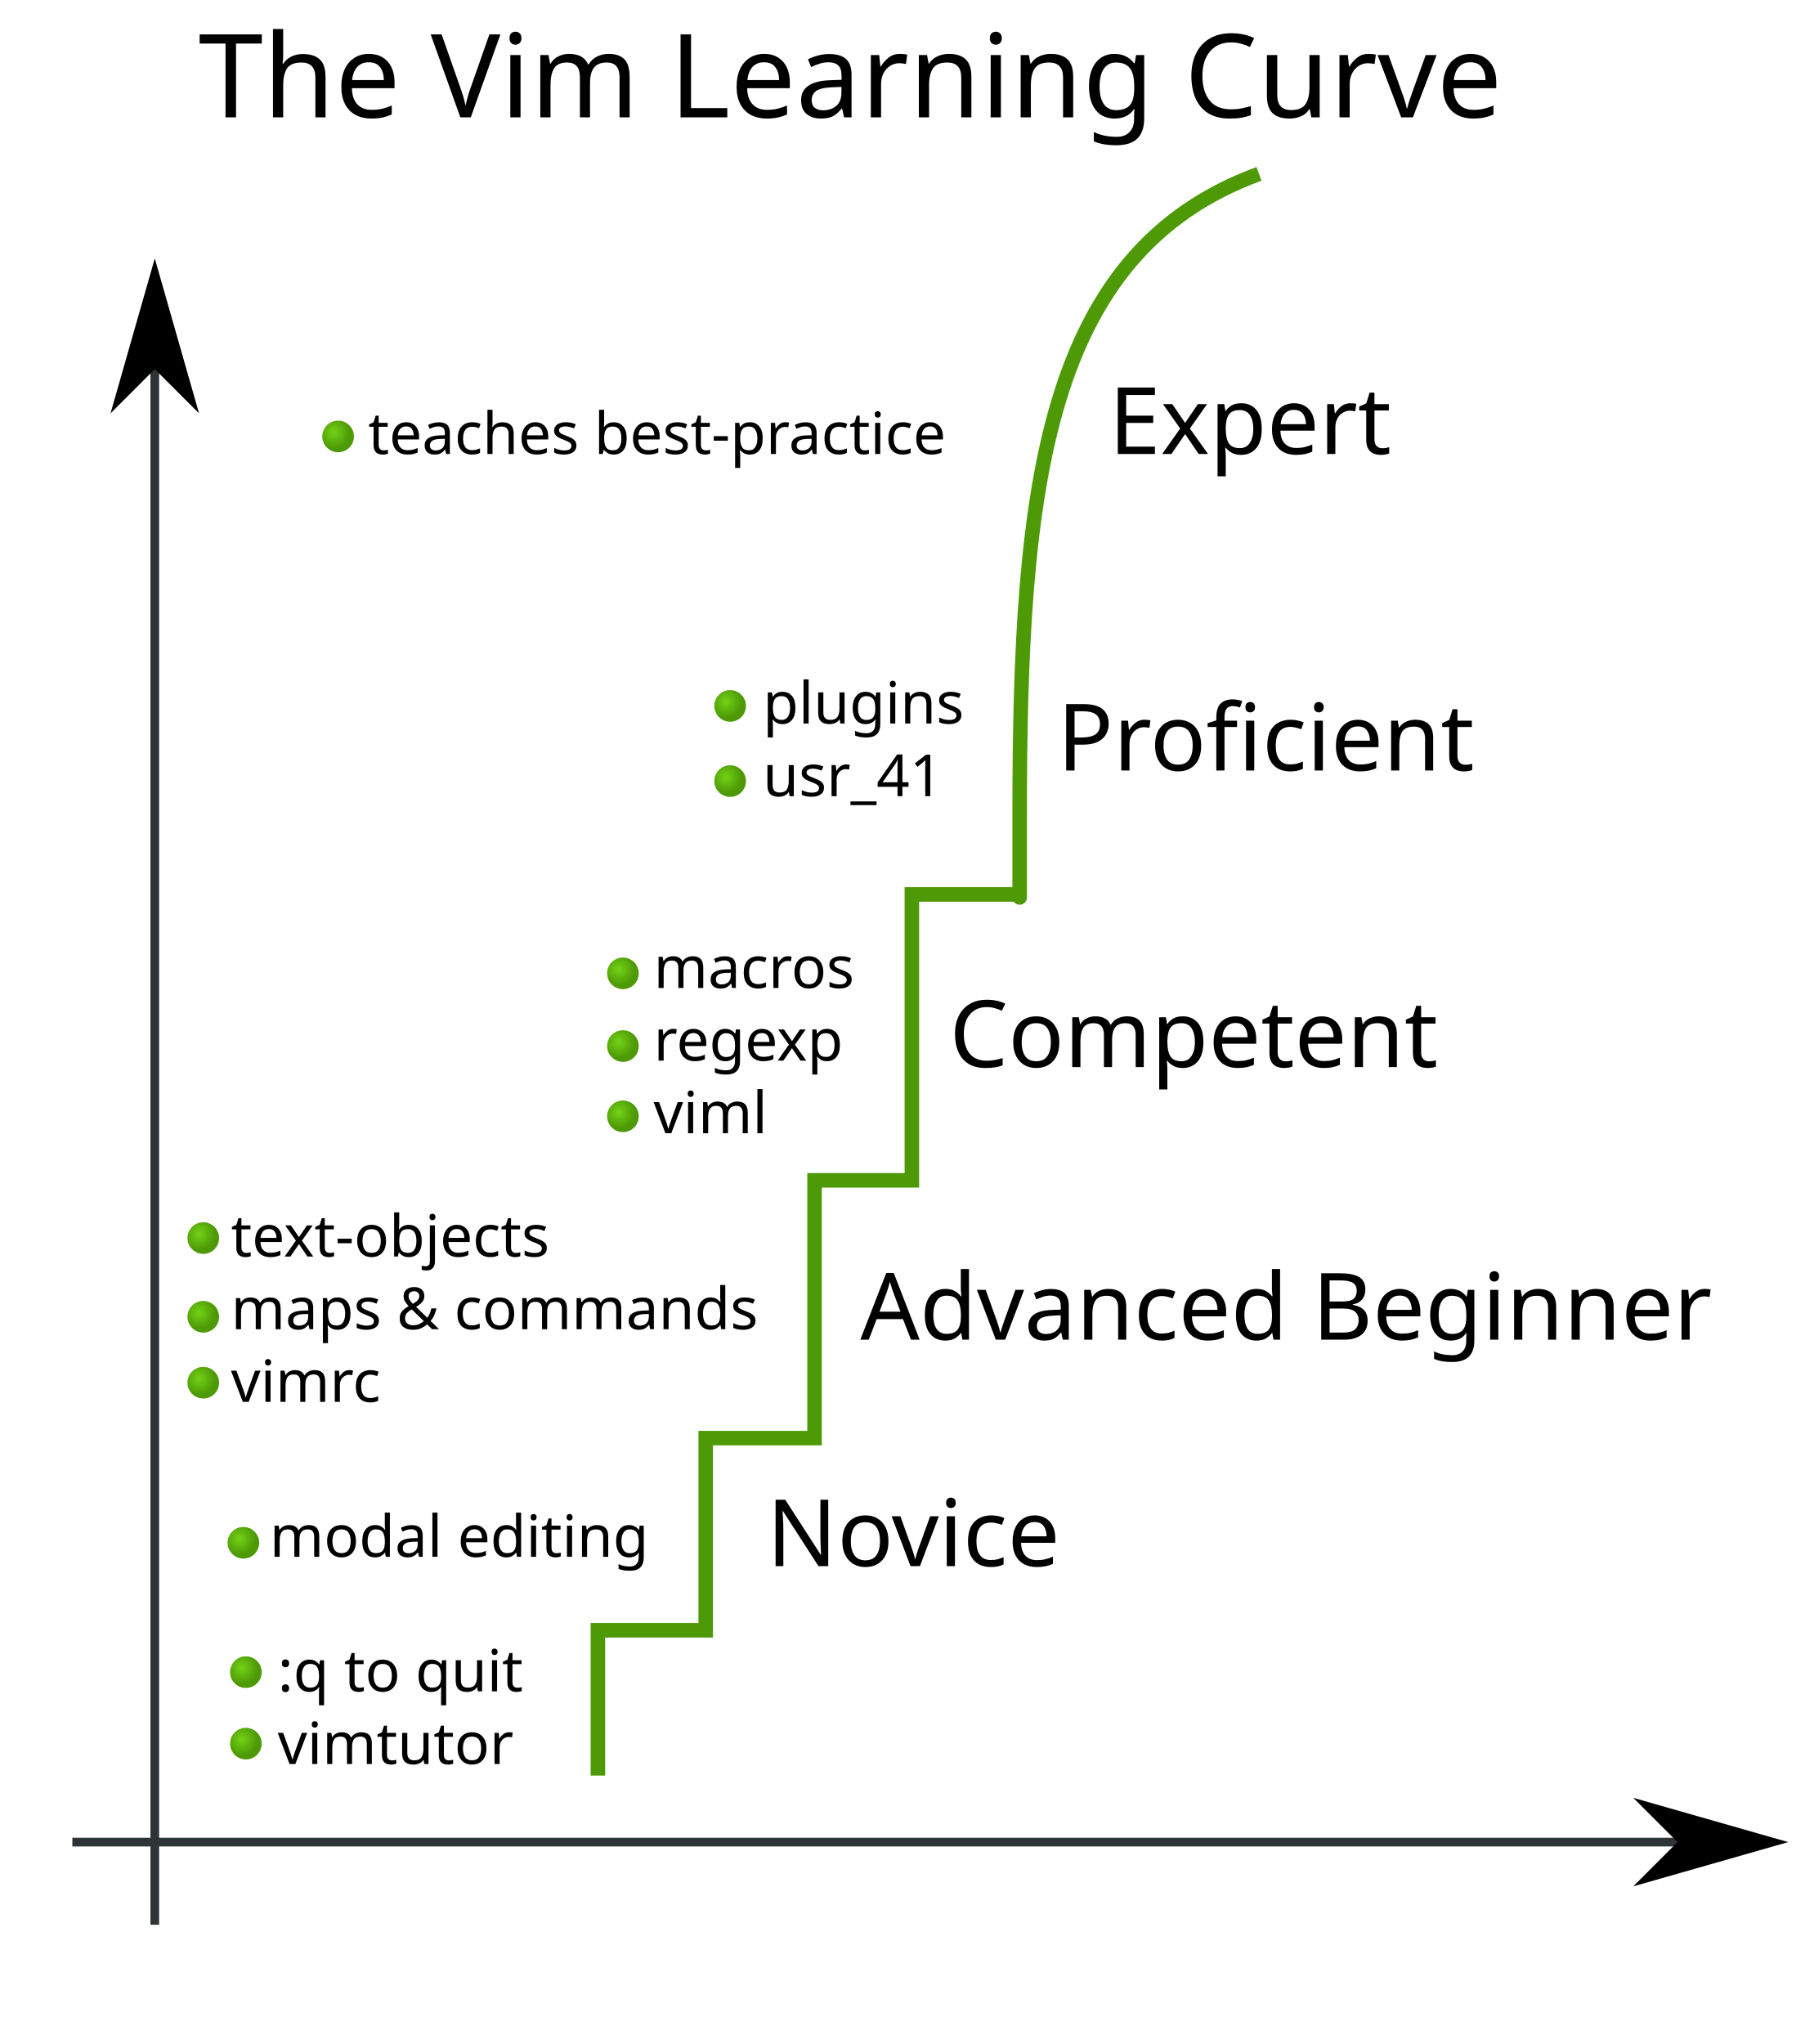
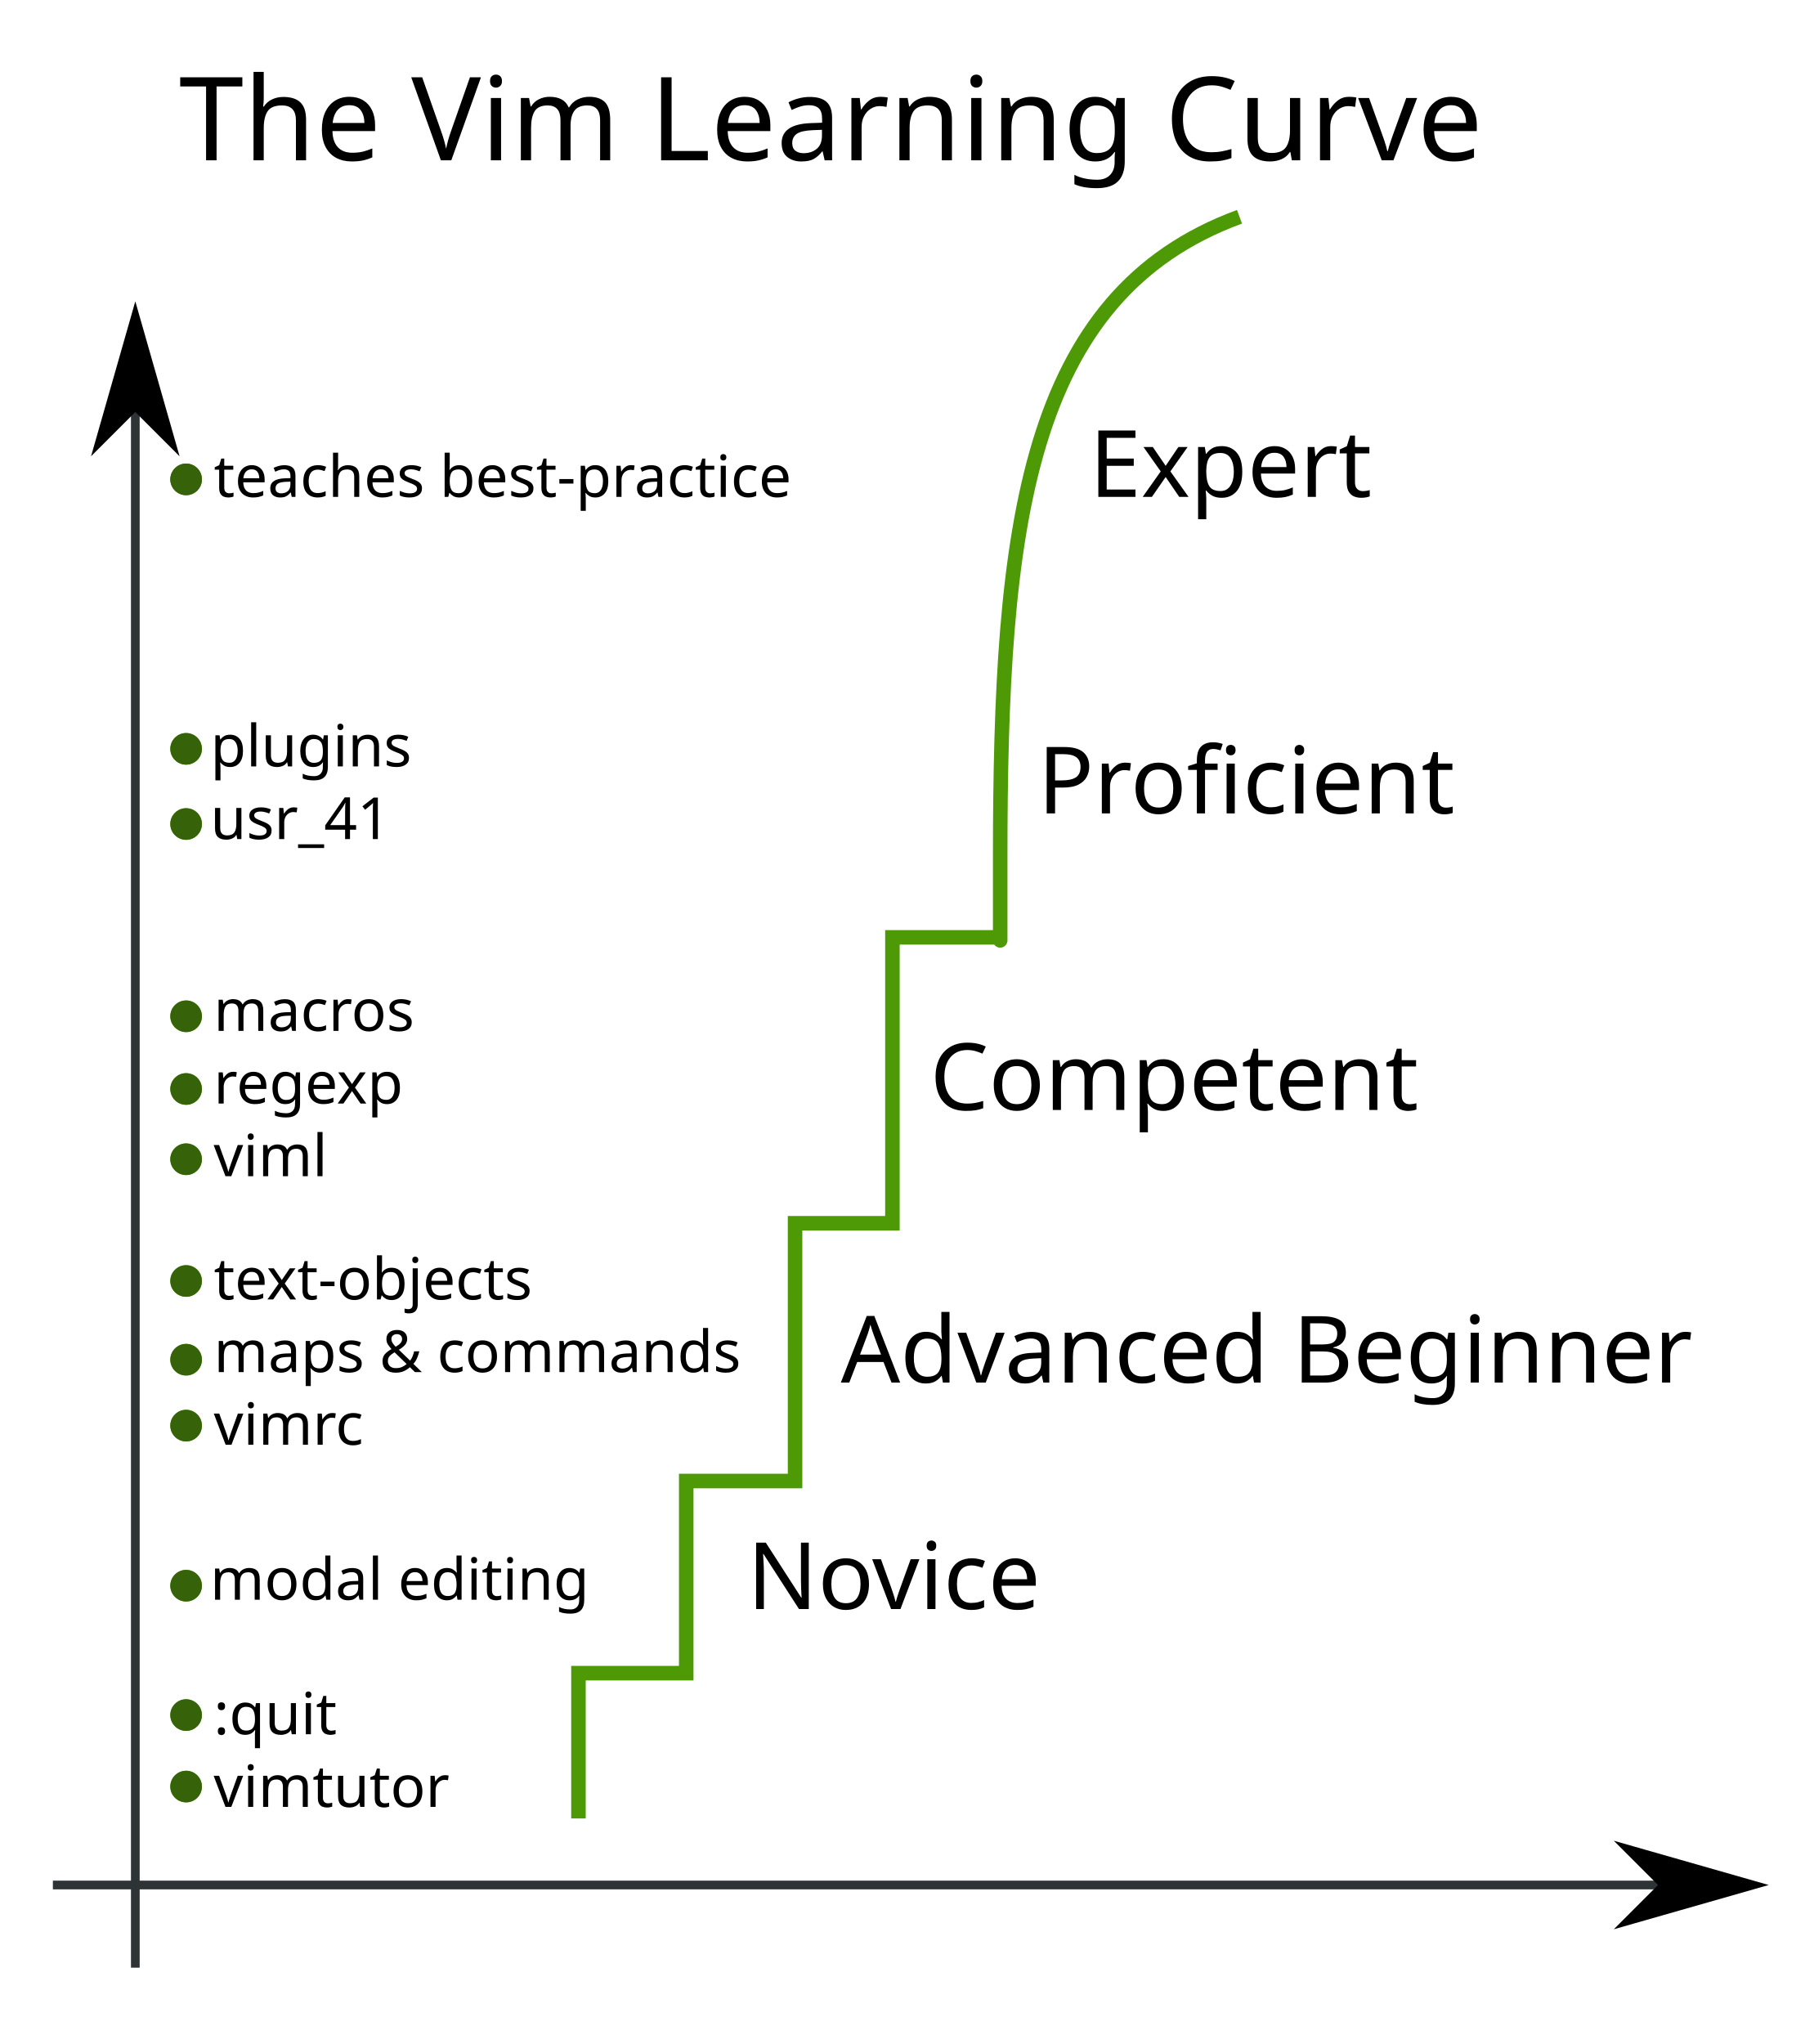
<svg xmlns="http://www.w3.org/2000/svg" xmlns:xlink="http://www.w3.org/1999/xlink" width="621.101" height="703.364" id="svg2" version="1.1">
  <defs id="defs4">
+     <linearGradient id="linearGradient4190">
+       <stop style="stop-color:#000000;stop-opacity:1;" offset="0" id="stop4192" />
+       <stop style="stop-color:#000000;stop-opacity:0;" offset="1" id="stop4194" />
+     </linearGradient>
    <linearGradient id="linearGradient5058">
-       <stop style="stop-color:#73d216;stop-opacity:1;" offset="0" id="stop5060" />
-       <stop style="stop-color:#73d216;stop-opacity:0;" offset="1" id="stop5062" />
+       <stop style="stop-color:#77d917;stop-opacity:1;" offset="0" id="stop5060" />
+       <stop style="stop-color:#36630a;stop-opacity:1;" offset="1" id="stop5062" />
    </linearGradient>
    <marker orient="auto" refY="0" refX="0" id="Arrow1Lend" style="overflow:visible">
      <path id="path3786" d="M 0,0 5,-5 -12.5,0 5,5 0,0 z" style="fill-rule:evenodd;stroke:#000000;stroke-width:1pt;marker-start:none" transform="matrix(-0.8,0,0,-0.8,-10,0)" />
    </marker>
    <marker orient="auto" refY="0" refX="0" id="Arrow1Lstart" style="overflow:visible">
      <path id="path3783" d="M 0,0 5,-5 -12.5,0 5,5 0,0 z" style="fill-rule:evenodd;stroke:#000000;stroke-width:1pt;marker-start:none" transform="matrix(0.8,0,0,0.8,10,0)" />
    </marker>
-     <radialGradient xlink:href="#linearGradient5058" id="radialGradient5064" cx="109.576" cy="152.691" fx="109.576" fy="152.691" r="8.858" gradientUnits="userSpaceOnUse" />
+     <radialGradient xlink:href="#linearGradient5058" id="radialGradient3303" gradientUnits="userSpaceOnUse" cx="109.576" cy="152.691" fx="109.576" fy="152.691" r="8.858" gradientTransform="translate(10.90742,-24.04421)" />
+     <radialGradient xlink:href="#linearGradient5058" id="radialGradient3305" gradientUnits="userSpaceOnUse" cx="109.576" cy="152.691" fx="109.576" fy="152.691" r="8.858" gradientTransform="translate(10.90742,-24.04421)" />
+     <radialGradient xlink:href="#linearGradient5058" id="radialGradient3307" gradientUnits="userSpaceOnUse" cx="109.576" cy="152.691" fx="109.576" fy="152.691" r="8.858" gradientTransform="translate(10.90742,-24.04421)" />
+     <radialGradient xlink:href="#linearGradient5058" id="radialGradient3309" gradientUnits="userSpaceOnUse" cx="109.576" cy="152.691" fx="109.576" fy="152.691" r="8.858" gradientTransform="translate(10.90742,-24.04421)" />
+     <radialGradient xlink:href="#linearGradient5058" id="radialGradient3311" gradientUnits="userSpaceOnUse" cx="109.576" cy="152.691" fx="109.576" fy="152.691" r="8.858" gradientTransform="translate(10.90742,-24.04421)" />
+     <radialGradient xlink:href="#linearGradient5058" id="radialGradient3315" gradientUnits="userSpaceOnUse" cx="109.576" cy="152.691" fx="109.576" fy="152.691" r="8.858" gradientTransform="translate(10.90742,-24.04421)" />
+     <radialGradient xlink:href="#linearGradient5058" id="radialGradient3317" gradientUnits="userSpaceOnUse" cx="109.576" cy="152.691" fx="109.576" fy="152.691" r="8.858" gradientTransform="translate(10.90742,-24.04421)" />
+     <radialGradient xlink:href="#linearGradient5058" id="radialGradient3319" gradientUnits="userSpaceOnUse" cx="109.576" cy="152.691" fx="109.576" fy="152.691" r="8.858" gradientTransform="translate(10.90742,-24.04421)" />
+     <radialGradient xlink:href="#linearGradient5058" id="radialGradient3321" gradientUnits="userSpaceOnUse" cx="109.576" cy="152.691" fx="109.576" fy="152.691" r="8.858" gradientTransform="translate(10.90742,-24.04421)" />
+     <radialGradient xlink:href="#linearGradient5058" id="radialGradient3323" gradientUnits="userSpaceOnUse" cx="109.576" cy="152.691" fx="109.576" fy="152.691" r="8.858" gradientTransform="translate(10.90742,-24.04421)" />
+     <radialGradient xlink:href="#linearGradient5058" id="radialGradient3325" gradientUnits="userSpaceOnUse" cx="109.576" cy="152.691" fx="109.576" fy="152.691" r="8.858" gradientTransform="translate(10.90742,-24.04421)" />
+     <radialGradient xlink:href="#linearGradient5058" id="radialGradient4298" gradientUnits="userSpaceOnUse" gradientTransform="translate(304.9405,-24.04421)" cx="109.576" cy="152.691" fx="109.576" fy="152.691" r="8.858" />
+     <radialGradient xlink:href="#linearGradient5058" id="radialGradient4300" gradientUnits="userSpaceOnUse" gradientTransform="translate(304.9405,-24.04421)" cx="109.576" cy="152.691" fx="109.576" fy="152.691" r="8.858" />
+     <radialGradient xlink:href="#linearGradient5058" id="radialGradient4302" gradientUnits="userSpaceOnUse" gradientTransform="translate(244.852,-24.04421)" cx="109.576" cy="152.691" fx="109.576" fy="152.691" r="8.858" />
+     <radialGradient xlink:href="#linearGradient5058" id="radialGradient4304" gradientUnits="userSpaceOnUse" gradientTransform="translate(244.852,-24.04421)" cx="109.576" cy="152.691" fx="109.576" fy="152.691" r="8.858" />
+     <radialGradient xlink:href="#linearGradient5058" id="radialGradient4306" gradientUnits="userSpaceOnUse" gradientTransform="translate(244.852,-24.04421)" cx="109.576" cy="152.691" fx="109.576" fy="152.691" r="8.858" />
+     <radialGradient xlink:href="#linearGradient5058" id="radialGradient4308" gradientUnits="userSpaceOnUse" gradientTransform="translate(9.630543,-24.04421)" cx="109.576" cy="152.691" fx="109.576" fy="152.691" r="8.858" />
+     <radialGradient xlink:href="#linearGradient5058" id="radialGradient4310" gradientUnits="userSpaceOnUse" gradientTransform="translate(9.630543,-24.04421)" cx="109.576" cy="152.691" fx="109.576" fy="152.691" r="8.858" />
+     <radialGradient xlink:href="#linearGradient5058" id="radialGradient4312" gradientUnits="userSpaceOnUse" gradientTransform="translate(9.630543,-24.04421)" cx="109.576" cy="152.691" fx="109.576" fy="152.691" r="8.858" />
+     <radialGradient xlink:href="#linearGradient5058" id="radialGradient4314" gradientUnits="userSpaceOnUse" gradientTransform="translate(32.12454,-24.04421)" cx="109.576" cy="152.691" fx="109.576" fy="152.691" r="8.858" />
+     <radialGradient xlink:href="#linearGradient5058" id="radialGradient4316" gradientUnits="userSpaceOnUse" gradientTransform="translate(33.50588,-24.04421)" cx="109.576" cy="152.691" fx="109.576" fy="152.691" r="8.858" />
+     <radialGradient xlink:href="#linearGradient5058" id="radialGradient4318" gradientUnits="userSpaceOnUse" gradientTransform="translate(33.50588,-24.04421)" cx="109.576" cy="152.691" fx="109.576" fy="152.691" r="8.858" />
+     <radialGradient xlink:href="#linearGradient5058" id="radialGradient4386" gradientUnits="userSpaceOnUse" gradientTransform="translate(244.8519,-24.04421)" cx="109.576" cy="152.691" fx="109.576" fy="152.691" r="8.858" />
+     <radialGradient xlink:href="#linearGradient5058" id="radialGradient4388" gradientUnits="userSpaceOnUse" gradientTransform="translate(244.8519,-24.04421)" cx="109.576" cy="152.691" fx="109.576" fy="152.691" r="8.858" />
+     <radialGradient xlink:href="#linearGradient5058" id="radialGradient4390" gradientUnits="userSpaceOnUse" gradientTransform="translate(244.8519,-24.04421)" cx="109.576" cy="152.691" fx="109.576" fy="152.691" r="8.858" />
+     <radialGradient xlink:href="#linearGradient5058" id="radialGradient4392" gradientUnits="userSpaceOnUse" gradientTransform="translate(304.9405,-24.04421)" cx="109.576" cy="152.691" fx="109.576" fy="152.691" r="8.858" />
+     <radialGradient xlink:href="#linearGradient5058" id="radialGradient4394" gradientUnits="userSpaceOnUse" gradientTransform="translate(304.9405,-24.04421)" cx="109.576" cy="152.691" fx="109.576" fy="152.691" r="8.858" />
  </defs>
-   <g id="layer1" transform="translate(-45.77543,-31.02456)">
-     <path style="color:#000000;fill:none;stroke:#4e9a06;stroke-width:5;stroke-linecap:butt;stroke-linejoin:miter;stroke-miterlimit:4;stroke-opacity:1;stroke-dasharray:none;stroke-dashoffset:0;marker:none;visibility:visible;display:inline;overflow:visible;enable-background:accumulate" d="m 251.553,642.014 0,-49.996 37.094,0 0,-66.124 37.459,0 0,-88.703 33.503,0 0,-98.38 37.094,0 c 0,0 0,9.392 0,-27.542 0,-113.06 8.519,-193.293 82.359,-220.415" id="path3756" />
-     <text xml:space="preserve" style="font-size:32px;font-style:normal;font-variant:normal;font-weight:normal;font-stretch:normal;text-align:start;line-height:125%;letter-spacing:0px;word-spacing:0px;writing-mode:lr-tb;text-anchor:start;fill:#000000;fill-opacity:1;stroke:none;font-family:Sans;-inkscape-font-specification:Sans" x="309.6" y="569.954" id="text3758">
-       <tspan id="tspan3760" x="309.6" y="569.954">Novice</tspan>
-     </text>
-     <text xml:space="preserve" style="font-size:32px;font-style:normal;font-variant:normal;font-weight:normal;font-stretch:normal;text-align:start;line-height:125%;letter-spacing:0px;word-spacing:0px;writing-mode:lr-tb;text-anchor:start;fill:#000000;fill-opacity:1;stroke:none;font-family:Sans;-inkscape-font-specification:Sans" x="341.858" y="492.025" id="text3762">
-       <tspan id="tspan3764" x="341.858" y="492.025">Advanced Beginner</tspan>
-     </text>
-     <text xml:space="preserve" style="font-size:32px;font-style:normal;font-variant:normal;font-weight:normal;font-stretch:normal;text-align:start;line-height:125%;letter-spacing:0px;word-spacing:0px;writing-mode:lr-tb;text-anchor:start;fill:#000000;fill-opacity:1;stroke:none;font-family:Sans;-inkscape-font-specification:Sans" x="372.505" y="398.225" id="text3766">
-       <tspan id="tspan3768" x="372.505" y="398.225">Competent</tspan>
-     </text>
-     <text xml:space="preserve" style="font-size:32px;font-style:normal;font-variant:normal;font-weight:normal;font-stretch:normal;text-align:start;line-height:125%;letter-spacing:0px;word-spacing:0px;writing-mode:lr-tb;text-anchor:start;fill:#000000;fill-opacity:1;stroke:none;font-family:Sans;-inkscape-font-specification:Sans" x="409.606" y="296.168" id="text3770">
-       <tspan id="tspan3772" x="409.606" y="296.168">Proficient</tspan>
-     </text>
-     <text xml:space="preserve" style="font-size:32px;font-style:normal;font-variant:normal;font-weight:normal;font-stretch:normal;text-align:start;line-height:125%;letter-spacing:0px;word-spacing:0px;writing-mode:lr-tb;text-anchor:start;fill:#000000;fill-opacity:1;stroke:none;font-family:Sans;-inkscape-font-specification:Sans" x="427.374" y="187.246" id="text3774">
-       <tspan id="tspan3776" x="427.374" y="187.246">Expert</tspan>
-     </text>
-     <path style="color:#000000;fill:none;stroke:#2e3436;stroke-width:3;stroke-linecap:butt;stroke-linejoin:miter;stroke-miterlimit:4;stroke-opacity:1;stroke-dasharray:none;stroke-dashoffset:0;marker:none;marker-end:url(#Arrow1Lend);visibility:visible;display:inline;overflow:visible;enable-background:accumulate" d="m 70.671,664.911 584.706,0" id="path4596" />
-     <path style="color:#000000;fill:none;stroke:#2e3436;stroke-width:3;stroke-linecap:butt;stroke-linejoin:miter;stroke-miterlimit:4;stroke-opacity:1;stroke-dasharray:none;stroke-dashoffset:0;marker:none;marker-end:url(#Arrow1Lend);visibility:visible;display:inline;overflow:visible;enable-background:accumulate" d="m 99.044,693.36 0,-567.583" id="path3778" />
-     <text xml:space="preserve" style="font-size:20px;font-style:normal;font-variant:normal;font-weight:normal;font-stretch:normal;text-align:start;line-height:125%;letter-spacing:0px;word-spacing:0px;writing-mode:lr-tb;text-anchor:start;fill:#000000;fill-opacity:1;stroke:none;font-family:Sans;-inkscape-font-specification:Sans" x="141.354" y="613.041" id="text4972">
-       <tspan id="tspan4974" x="141.354" y="613.041">:q to quit</tspan>
-       <tspan x="141.354" y="638.041" id="tspan5033">vimtutor</tspan>
-     </text>
-     <text xml:space="preserve" style="font-size:20px;font-style:normal;font-variant:normal;font-weight:normal;font-stretch:normal;text-align:start;line-height:125%;letter-spacing:0px;word-spacing:0px;writing-mode:lr-tb;text-anchor:start;fill:#000000;fill-opacity:1;stroke:none;font-family:Sans;-inkscape-font-specification:Sans" x="138.566" y="566.742" id="text4976">
-       <tspan x="138.566" y="566.742" id="tspan4980">modal editing</tspan>
-     </text>
-     <text xml:space="preserve" style="font-size:20px;font-style:normal;font-variant:normal;font-weight:normal;font-stretch:normal;text-align:start;line-height:125%;letter-spacing:0px;word-spacing:0px;writing-mode:lr-tb;text-anchor:start;fill:#000000;fill-opacity:1;stroke:none;font-family:Sans;-inkscape-font-specification:Sans" x="125.279" y="463.417" id="text4982">
-       <tspan id="tspan4984" x="125.279" y="463.417">text-objects</tspan>
-       <tspan x="125.279" y="488.417" id="tspan5054">maps &amp; commands</tspan>
-       <tspan x="125.279" y="513.417" id="tspan3054">vimrc</tspan>
-     </text>
-     <text xml:space="preserve" style="font-size:20px;font-style:normal;font-variant:normal;font-weight:normal;font-stretch:normal;text-align:start;line-height:125%;letter-spacing:0px;word-spacing:0px;writing-mode:lr-tb;text-anchor:start;fill:#000000;fill-opacity:1;stroke:none;font-family:Sans;-inkscape-font-specification:Sans" x="270.726" y="370.997" id="text4986">
-       <tspan id="tspan4988" x="270.726" y="370.997">macros</tspan>
-       <tspan x="270.726" y="395.997" id="tspan4990">regexp</tspan>
-       <tspan x="270.726" y="420.997" id="tspan4992">viml</tspan>
-     </text>
-     <text xml:space="preserve" style="font-size:20px;font-style:normal;font-variant:normal;font-weight:normal;font-stretch:normal;text-align:start;line-height:125%;letter-spacing:0px;word-spacing:0px;writing-mode:lr-tb;text-anchor:start;fill:#000000;fill-opacity:1;stroke:none;font-family:Sans;-inkscape-font-specification:Sans" x="308.319" y="280.004" id="text4994">
-       <tspan id="tspan4996" x="308.319" y="280.004">plugins</tspan>
-       <tspan x="308.319" y="305.004" id="tspan4998">usr_41</tspan>
-     </text>
-     <text xml:space="preserve" style="font-size:20px;font-style:normal;font-variant:normal;font-weight:normal;font-stretch:normal;text-align:start;line-height:125%;letter-spacing:0px;word-spacing:0px;writing-mode:lr-tb;text-anchor:start;fill:#000000;fill-opacity:1;stroke:none;font-family:Sans;-inkscape-font-specification:Sans" x="172.507" y="187.246" id="text5000">
-       <tspan x="172.507" y="187.246" id="tspan5004">teaches best-practice</tspan>
-     </text>
-     <text xml:space="preserve" style="font-size:40px;font-style:normal;font-weight:normal;line-height:125%;letter-spacing:0px;word-spacing:0px;fill:#000000;fill-opacity:1;stroke:none;display:inline;font-family:Sans" x="114.083" y="71.415" id="text5048">
-       <tspan id="tspan5050" x="114.083" y="71.415">The Vim Learning Curve</tspan>
-     </text>
-     <use x="0" y="0" xlink:href="#g5078" id="use5083" transform="matrix(0.6140349,0,0,0.6140349,200.2357,159.7331)" width="621.101" height="703.364" />
-     <use height="703.364" width="621.101" transform="matrix(0.6140349,0,0,0.6140349,200.2357,185.5971)" id="use5085" xlink:href="#g5078" y="0" x="0" />
-     <use x="0" y="0" xlink:href="#g5078" id="use5087" transform="matrix(0.6140349,0,0,0.6140349,163.3392,251.7563)" width="621.101" height="703.364" />
-     <use height="703.364" width="621.101" transform="matrix(0.6140349,0,0,0.6140349,163.3392,276.7781)" id="use5089" xlink:href="#g5078" y="0" x="0" />
-     <use x="0" y="0" xlink:href="#g5078" id="use5091" transform="matrix(0.6140349,0,0,0.6140349,163.3392,300.9516)" width="621.101" height="703.364" />
-     <use height="703.364" width="621.101" transform="matrix(0.6140349,0,0,0.6140349,65.31499,67.00417)" id="use5093" xlink:href="#g5078" y="0" x="0" />
-     <use height="703.364" width="621.101" transform="matrix(0.6140349,0,0,0.6140349,18.90501,369.9318)" id="use5097" xlink:href="#g5078" y="0" x="0" />
-     <use x="0" y="0" xlink:href="#g5078" id="use5099" transform="matrix(0.6140349,0,0,0.6140349,18.90501,392.6155)" width="621.101" height="703.364" />
-     <use height="703.364" width="621.101" transform="matrix(0.6140349,0,0,0.6140349,32.71711,447.6989)" id="use5101" xlink:href="#g5078" y="0" x="0" />
-     <use x="0" y="0" xlink:href="#g5078" id="use5103" transform="matrix(0.6140349,0,0,0.6140349,33.56531,492.2197)" width="621.101" height="703.364" />
-     <use height="703.364" width="621.101" transform="matrix(0.6140349,0,0,0.6140349,33.56531,516.8173)" id="use5105" xlink:href="#g5078" y="0" x="0" />
-     <use x="0" y="0" xlink:href="#g5078" id="use3056" transform="matrix(0.6140349,0,0,0.6140349,18.90501,342.8482)" width="621.101" height="703.364" />
-   </g>
-   <g id="layer2" style="display:none" transform="translate(-45.77543,-31.02456)">
-     <rect style="opacity:0.284;color:#000000;fill:#fce94f;stroke:none;stroke-width:3;marker:none;visibility:visible;display:inline;overflow:visible;enable-background:accumulate" id="rect5046" width="623.267" height="706.37" x="24.158" y="26.513" />
-     <g id="g5078">
-       <g id="g5068">
-         <path transform="translate(45.77543,31.02456)" d="m 120.788,154.985 c 0,4.892 -3.966,8.858 -8.858,8.858 -4.892,0 -8.858,-3.966 -8.858,-8.858 0,-4.892 3.966,-8.858 8.858,-8.858 4.892,0 8.858,3.966 8.858,8.858 z" id="path5066" style="opacity:1;color:#000000;fill:#4e9a06;fill-opacity:1;fill-rule:nonzero;stroke:none;stroke-width:3;marker:none;visibility:visible;display:inline;overflow:visible;enable-background:accumulate" />
-         <path style="opacity:1;color:#000000;fill:url(#radialGradient5064);fill-opacity:1;fill-rule:nonzero;stroke:none;stroke-width:3;marker:none;visibility:visible;display:inline;overflow:visible;enable-background:accumulate" id="path5056" d="m 120.788,154.985 c 0,4.892 -3.966,8.858 -8.858,8.858 -4.892,0 -8.858,-3.966 -8.858,-8.858 0,-4.892 3.966,-8.858 8.858,-8.858 4.892,0 8.858,3.966 8.858,8.858 z" transform="translate(45.77543,31.02456)" />
-       </g>
-     </g>
-     <text xml:space="preserve" style="font-size:40px;font-style:normal;font-weight:normal;line-height:125%;letter-spacing:0px;word-spacing:0px;fill:#000000;fill-opacity:1;stroke:none;font-family:Sans" x="-520.428" y="83.587" id="text5025" transform="matrix(0,-1,1,0,0,0)">
+   <g id="layer4" style="display:none">
+     <text xml:space="preserve" style="font-size:40px;font-style:normal;font-weight:normal;line-height:125%;letter-spacing:0px;word-spacing:0px;fill:#000000;fill-opacity:1;stroke:none;display:inline;font-family:Sans" x="-520.428" y="83.587" id="text5025" transform="matrix(0,-1,1,0,-45.77543,-31.02456)">
      <tspan id="tspan5027" x="-520.428" y="83.587">Knowledge</tspan>
    </text>
-     <text xml:space="preserve" style="font-size:40px;font-style:normal;font-weight:normal;line-height:125%;letter-spacing:0px;word-spacing:0px;fill:#000000;fill-opacity:1;stroke:none;font-family:Sans" x="382.575" y="709.811" id="text5029">
+     <text transform="translate(-45.77543,-31.02456)" xml:space="preserve" style="font-size:40px;font-style:normal;font-weight:normal;line-height:125%;letter-spacing:0px;word-spacing:0px;fill:#000000;fill-opacity:1;stroke:none;display:inline;font-family:Sans" x="382.575" y="709.811" id="text5029">
      <tspan id="tspan5031" x="382.575" y="709.811">Time</tspan>
    </text>
  </g>
+   <g id="layer1" transform="translate(-45.77543,-31.02456)" style="display:inline">
+     <path style="color:#000000;fill:none;stroke:#4e9a06;stroke-width:5;stroke-linecap:butt;stroke-linejoin:miter;stroke-miterlimit:4;stroke-opacity:1;stroke-dasharray:none;stroke-dashoffset:0;marker:none;visibility:visible;display:inline;overflow:visible;enable-background:accumulate" d="m 244.856,656.778 0,-49.996 37.094,0 0,-66.124 37.459,0 0,-88.703 33.503,0 0,-98.38 37.094,0 c 0,0 0,9.392 0,-27.542 0,-113.06 8.519,-193.293 82.359,-220.415" id="path3756" />
+     <text xml:space="preserve" style="font-size:32px;font-style:normal;font-variant:normal;font-weight:normal;font-stretch:normal;text-align:start;line-height:125%;letter-spacing:0px;word-spacing:0px;writing-mode:lr-tb;text-anchor:start;fill:#000000;fill-opacity:1;stroke:none;font-family:Sans;-inkscape-font-specification:Sans" x="302.902" y="584.718" id="text3758">
+       <tspan id="tspan3760" x="302.902" y="584.718">Novice</tspan>
+     </text>
+     <text xml:space="preserve" style="font-size:32px;font-style:normal;font-variant:normal;font-weight:normal;font-stretch:normal;text-align:start;line-height:125%;letter-spacing:0px;word-spacing:0px;writing-mode:lr-tb;text-anchor:start;fill:#000000;fill-opacity:1;stroke:none;font-family:Sans;-inkscape-font-specification:Sans" x="335.16" y="506.789" id="text3762">
+       <tspan id="tspan3764" x="335.16" y="506.789">Advanced Beginner</tspan>
+     </text>
+     <text xml:space="preserve" style="font-size:32px;font-style:normal;font-variant:normal;font-weight:normal;font-stretch:normal;text-align:start;line-height:125%;letter-spacing:0px;word-spacing:0px;writing-mode:lr-tb;text-anchor:start;fill:#000000;fill-opacity:1;stroke:none;font-family:Sans;-inkscape-font-specification:Sans" x="365.808" y="412.989" id="text3766">
+       <tspan id="tspan3768" x="365.808" y="412.989">Competent</tspan>
+     </text>
+     <text xml:space="preserve" style="font-size:32px;font-style:normal;font-variant:normal;font-weight:normal;font-stretch:normal;text-align:start;line-height:125%;letter-spacing:0px;word-spacing:0px;writing-mode:lr-tb;text-anchor:start;fill:#000000;fill-opacity:1;stroke:none;font-family:Sans;-inkscape-font-specification:Sans" x="402.908" y="310.932" id="text3770">
+       <tspan id="tspan3772" x="402.908" y="310.932">Proficient</tspan>
+     </text>
+     <text xml:space="preserve" style="font-size:32px;font-style:normal;font-variant:normal;font-weight:normal;font-stretch:normal;text-align:start;line-height:125%;letter-spacing:0px;word-spacing:0px;writing-mode:lr-tb;text-anchor:start;fill:#000000;fill-opacity:1;stroke:none;font-family:Sans;-inkscape-font-specification:Sans" x="420.676" y="202.01" id="text3774">
+       <tspan id="tspan3776" x="420.676" y="202.01">Expert</tspan>
+     </text>
+     <path style="color:#000000;fill:none;stroke:#2e3436;stroke-width:3;stroke-linecap:butt;stroke-linejoin:miter;stroke-miterlimit:4;stroke-opacity:1;stroke-dasharray:none;stroke-dashoffset:0;marker:none;marker-end:url(#Arrow1Lend);visibility:visible;display:inline;overflow:visible;enable-background:accumulate" d="m 63.973,679.675 584.706,0" id="path4596" />
+     <path style="color:#000000;fill:none;stroke:#2e3436;stroke-width:3;stroke-linecap:butt;stroke-linejoin:miter;stroke-miterlimit:4;stroke-opacity:1;stroke-dasharray:none;stroke-dashoffset:0;marker:none;marker-end:url(#Arrow1Lend);visibility:visible;display:inline;overflow:visible;enable-background:accumulate" d="m 92.346,708.124 0,-567.583" id="path3778" />
+     <text xml:space="preserve" style="font-size:40px;font-style:normal;font-weight:normal;line-height:125%;letter-spacing:0px;word-spacing:0px;fill:#000000;fill-opacity:1;stroke:none;display:inline;font-family:Sans" x="107.386" y="86.179" id="text5048">
+       <tspan id="tspan5050" x="107.386" y="86.179">The Vim Learning Curve</tspan>
+     </text>
+     <text xml:space="preserve" style="font-size:20px;font-style:normal;font-variant:normal;font-weight:normal;font-stretch:normal;text-align:start;line-height:125%;letter-spacing:0px;word-spacing:0px;writing-mode:lr-tb;text-anchor:start;fill:#000000;fill-opacity:1;stroke:none;font-family:Sans;-inkscape-font-specification:Sans" x="118.203" y="294.768" id="text4994">
+       <tspan id="tspan4996" x="118.203" y="294.768">plugins</tspan>
+       <tspan x="118.203" y="319.768" id="tspan4998">usr_41</tspan>
+     </text>
+     <g id="use5083" style="display:inline" transform="matrix(0.6140349,0,0,0.6140349,12.99152,174.4971)">
+       <g id="g3094">
+         <path style="color:#000000;fill:#4e9a06;fill-opacity:1;fill-rule:nonzero;stroke:none;stroke-width:3;marker:none;visibility:visible;display:inline;overflow:visible;enable-background:accumulate" id="path3096" d="m 120.788,154.985 c 0,4.892 -3.966,8.858 -8.858,8.858 -4.892,0 -8.858,-3.966 -8.858,-8.858 0,-4.892 3.966,-8.858 8.858,-8.858 4.892,0 8.858,3.966 8.858,8.858 z" transform="translate(45.77543,31.02456)" />
+         <path transform="translate(45.77543,31.02456)" d="m 120.788,154.985 c 0,4.892 -3.966,8.858 -8.858,8.858 -4.892,0 -8.858,-3.966 -8.858,-8.858 0,-4.892 3.966,-8.858 8.858,-8.858 4.892,0 8.858,3.966 8.858,8.858 z" id="path3098" style="color:#000000;fill:url(#radialGradient4394);fill-opacity:1;fill-rule:nonzero;stroke:none;stroke-width:3;marker:none;visibility:visible;display:inline;overflow:visible;enable-background:accumulate" />
+       </g>
+     </g>
+     <g id="use5085" style="display:inline" transform="matrix(0.6140349,0,0,0.6140349,12.99152,200.3611)">
+       <g id="g3104">
+         <path style="color:#000000;fill:#4e9a06;fill-opacity:1;fill-rule:nonzero;stroke:none;stroke-width:3;marker:none;visibility:visible;display:inline;overflow:visible;enable-background:accumulate" id="path3106" d="m 120.788,154.985 c 0,4.892 -3.966,8.858 -8.858,8.858 -4.892,0 -8.858,-3.966 -8.858,-8.858 0,-4.892 3.966,-8.858 8.858,-8.858 4.892,0 8.858,3.966 8.858,8.858 z" transform="translate(45.77543,31.02456)" />
+         <path transform="translate(45.77543,31.02456)" d="m 120.788,154.985 c 0,4.892 -3.966,8.858 -8.858,8.858 -4.892,0 -8.858,-3.966 -8.858,-8.858 0,-4.892 3.966,-8.858 8.858,-8.858 4.892,0 8.858,3.966 8.858,8.858 z" id="path3108" style="color:#000000;fill:url(#radialGradient4392);fill-opacity:1;fill-rule:nonzero;stroke:none;stroke-width:3;marker:none;visibility:visible;display:inline;overflow:visible;enable-background:accumulate" />
+       </g>
+     </g>
+     <text xml:space="preserve" style="font-size:20px;font-style:normal;font-variant:normal;font-weight:normal;font-stretch:normal;text-align:start;line-height:125%;letter-spacing:0px;word-spacing:0px;writing-mode:lr-tb;text-anchor:start;fill:#000000;fill-opacity:1;stroke:none;font-family:Sans;-inkscape-font-specification:Sans" x="119.307" y="385.761" id="text4986">
+       <tspan id="tspan4988" x="119.307" y="385.761">macros</tspan>
+       <tspan x="119.307" y="410.761" id="tspan4990">regexp</tspan>
+       <tspan x="119.307" y="435.761" id="tspan4992">viml</tspan>
+     </text>
+     <g id="use5087" style="display:inline" transform="matrix(0.6140349,0,0,0.6140349,12.99152,266.5203)">
+       <g id="g3114">
+         <path style="color:#000000;fill:#4e9a06;fill-opacity:1;fill-rule:nonzero;stroke:none;stroke-width:3;marker:none;visibility:visible;display:inline;overflow:visible;enable-background:accumulate" id="path3116" d="m 120.788,154.985 c 0,4.892 -3.966,8.858 -8.858,8.858 -4.892,0 -8.858,-3.966 -8.858,-8.858 0,-4.892 3.966,-8.858 8.858,-8.858 4.892,0 8.858,3.966 8.858,8.858 z" transform="translate(45.77543,31.02456)" />
+         <path transform="translate(45.77543,31.02456)" d="m 120.788,154.985 c 0,4.892 -3.966,8.858 -8.858,8.858 -4.892,0 -8.858,-3.966 -8.858,-8.858 0,-4.892 3.966,-8.858 8.858,-8.858 4.892,0 8.858,3.966 8.858,8.858 z" id="path3118" style="color:#000000;fill:url(#radialGradient4390);fill-opacity:1;fill-rule:nonzero;stroke:none;stroke-width:3;marker:none;visibility:visible;display:inline;overflow:visible;enable-background:accumulate" />
+       </g>
+     </g>
+     <g id="use5089" style="display:inline" transform="matrix(0.6140349,0,0,0.6140349,12.99152,291.5421)">
+       <g id="g3124">
+         <path style="color:#000000;fill:#4e9a06;fill-opacity:1;fill-rule:nonzero;stroke:none;stroke-width:3;marker:none;visibility:visible;display:inline;overflow:visible;enable-background:accumulate" id="path3126" d="m 120.788,154.985 c 0,4.892 -3.966,8.858 -8.858,8.858 -4.892,0 -8.858,-3.966 -8.858,-8.858 0,-4.892 3.966,-8.858 8.858,-8.858 4.892,0 8.858,3.966 8.858,8.858 z" transform="translate(45.77543,31.02456)" />
+         <path transform="translate(45.77543,31.02456)" d="m 120.788,154.985 c 0,4.892 -3.966,8.858 -8.858,8.858 -4.892,0 -8.858,-3.966 -8.858,-8.858 0,-4.892 3.966,-8.858 8.858,-8.858 4.892,0 8.858,3.966 8.858,8.858 z" id="path3128" style="color:#000000;fill:url(#radialGradient4388);fill-opacity:1;fill-rule:nonzero;stroke:none;stroke-width:3;marker:none;visibility:visible;display:inline;overflow:visible;enable-background:accumulate" />
+       </g>
+     </g>
+     <g id="use5091" style="display:inline" transform="matrix(0.6140349,0,0,0.6140349,12.99152,315.7156)">
+       <g id="g3134">
+         <path style="color:#000000;fill:#4e9a06;fill-opacity:1;fill-rule:nonzero;stroke:none;stroke-width:3;marker:none;visibility:visible;display:inline;overflow:visible;enable-background:accumulate" id="path3136" d="m 120.788,154.985 c 0,4.892 -3.966,8.858 -8.858,8.858 -4.892,0 -8.858,-3.966 -8.858,-8.858 0,-4.892 3.966,-8.858 8.858,-8.858 4.892,0 8.858,3.966 8.858,8.858 z" transform="translate(45.77543,31.02456)" />
+         <path transform="translate(45.77543,31.02456)" d="m 120.788,154.985 c 0,4.892 -3.966,8.858 -8.858,8.858 -4.892,0 -8.858,-3.966 -8.858,-8.858 0,-4.892 3.966,-8.858 8.858,-8.858 4.892,0 8.858,3.966 8.858,8.858 z" id="path3138" style="color:#000000;fill:url(#radialGradient4386);fill-opacity:1;fill-rule:nonzero;stroke:none;stroke-width:3;marker:none;visibility:visible;display:inline;overflow:visible;enable-background:accumulate" />
+       </g>
+     </g>
+     <text xml:space="preserve" style="font-size:20px;font-style:normal;font-variant:normal;font-weight:normal;font-stretch:normal;text-align:start;line-height:125%;letter-spacing:0px;word-spacing:0px;writing-mode:lr-tb;text-anchor:start;fill:#000000;fill-opacity:1;stroke:none;font-family:Sans;-inkscape-font-specification:Sans" x="119.365" y="202.01" id="text5000">
+       <tspan x="119.365" y="202.01" id="tspan5004">teaches best-practice</tspan>
+     </text>
+     <g id="use5093" style="fill:#36630a;fill-opacity:1;display:inline" transform="matrix(0.6140349,0,0,0.6140349,12.99152,81.76815)">
+       <g id="g3144" style="fill:#36630a;fill-opacity:1">
+         <path style="color:#000000;fill:#36630a;fill-opacity:1;fill-rule:nonzero;stroke:none;stroke-width:3;marker:none;visibility:visible;display:inline;overflow:visible;enable-background:accumulate" id="path3146" d="m 120.788,154.985 c 0,4.892 -3.966,8.858 -8.858,8.858 -4.892,0 -8.858,-3.966 -8.858,-8.858 0,-4.892 3.966,-8.858 8.858,-8.858 4.892,0 8.858,3.966 8.858,8.858 z" transform="translate(45.77543,31.02456)" />
+         <path transform="translate(45.77543,31.02456)" d="m 120.788,154.985 c 0,4.892 -3.966,8.858 -8.858,8.858 -4.892,0 -8.858,-3.966 -8.858,-8.858 0,-4.892 3.966,-8.858 8.858,-8.858 4.892,0 8.858,3.966 8.858,8.858 z" id="path3148" style="color:#000000;fill:#36630a;fill-opacity:1;fill-rule:nonzero;stroke:none;stroke-width:3;marker:none;visibility:visible;display:inline;overflow:visible;enable-background:accumulate" />
+       </g>
+     </g>
+     <text xml:space="preserve" style="font-size:20px;font-style:normal;font-variant:normal;font-weight:normal;font-stretch:normal;text-align:start;line-height:125%;letter-spacing:0px;word-spacing:0px;writing-mode:lr-tb;text-anchor:start;fill:#000000;fill-opacity:1;stroke:none;font-family:Sans;-inkscape-font-specification:Sans" x="118.086" y="581.506" id="text4976">
+       <tspan x="118.086" y="581.506" id="tspan4980">modal editing</tspan>
+     </text>
+     <g id="use5101" style="display:inline" transform="matrix(0.6140349,0,0,0.6140349,12.99152,462.4629)">
+       <g id="g3174">
+         <path style="color:#000000;fill:#4e9a06;fill-opacity:1;fill-rule:nonzero;stroke:none;stroke-width:3;marker:none;visibility:visible;display:inline;overflow:visible;enable-background:accumulate" id="path3176" d="m 120.788,154.985 c 0,4.892 -3.966,8.858 -8.858,8.858 -4.892,0 -8.858,-3.966 -8.858,-8.858 0,-4.892 3.966,-8.858 8.858,-8.858 4.892,0 8.858,3.966 8.858,8.858 z" transform="translate(45.77543,31.02456)" />
+         <path transform="translate(45.77543,31.02456)" d="m 120.788,154.985 c 0,4.892 -3.966,8.858 -8.858,8.858 -4.892,0 -8.858,-3.966 -8.858,-8.858 0,-4.892 3.966,-8.858 8.858,-8.858 4.892,0 8.858,3.966 8.858,8.858 z" id="path3178" style="color:#000000;fill:url(#radialGradient4314);fill-opacity:1;fill-rule:nonzero;stroke:none;stroke-width:3;marker:none;visibility:visible;display:inline;overflow:visible;enable-background:accumulate" />
+       </g>
+     </g>
+     <text xml:space="preserve" style="font-size:20px;font-style:normal;font-variant:normal;font-weight:normal;font-stretch:normal;text-align:start;line-height:125%;letter-spacing:0px;word-spacing:0px;writing-mode:lr-tb;text-anchor:start;fill:#000000;fill-opacity:1;stroke:none;font-family:Sans;-inkscape-font-specification:Sans" x="119.307" y="627.805" id="text4972">
+       <tspan id="tspan4974" x="119.307" y="627.805">:quit</tspan>
+       <tspan x="119.307" y="652.805" id="tspan5033">vimtutor</tspan>
+     </text>
+     <g id="use5103" style="display:inline" transform="matrix(0.6140349,0,0,0.6140349,12.99152,506.9837)">
+       <g id="g3184">
+         <path style="color:#000000;fill:#4e9a06;fill-opacity:1;fill-rule:nonzero;stroke:none;stroke-width:3;marker:none;visibility:visible;display:inline;overflow:visible;enable-background:accumulate" id="path3186" d="m 120.788,154.985 c 0,4.892 -3.966,8.858 -8.858,8.858 -4.892,0 -8.858,-3.966 -8.858,-8.858 0,-4.892 3.966,-8.858 8.858,-8.858 4.892,0 8.858,3.966 8.858,8.858 z" transform="translate(45.77543,31.02456)" />
+         <path transform="translate(45.77543,31.02456)" d="m 120.788,154.985 c 0,4.892 -3.966,8.858 -8.858,8.858 -4.892,0 -8.858,-3.966 -8.858,-8.858 0,-4.892 3.966,-8.858 8.858,-8.858 4.892,0 8.858,3.966 8.858,8.858 z" id="path3188" style="color:#000000;fill:url(#radialGradient4316);fill-opacity:1;fill-rule:nonzero;stroke:none;stroke-width:3;marker:none;visibility:visible;display:inline;overflow:visible;enable-background:accumulate" />
+       </g>
+     </g>
+     <g id="use5105" style="display:inline" transform="matrix(0.6140349,0,0,0.6140349,12.99152,531.5813)">
+       <g id="g3194">
+         <path style="color:#000000;fill:#4e9a06;fill-opacity:1;fill-rule:nonzero;stroke:none;stroke-width:3;marker:none;visibility:visible;display:inline;overflow:visible;enable-background:accumulate" id="path3196" d="m 120.788,154.985 c 0,4.892 -3.966,8.858 -8.858,8.858 -4.892,0 -8.858,-3.966 -8.858,-8.858 0,-4.892 3.966,-8.858 8.858,-8.858 4.892,0 8.858,3.966 8.858,8.858 z" transform="translate(45.77543,31.02456)" />
+         <path transform="translate(45.77543,31.02456)" d="m 120.788,154.985 c 0,4.892 -3.966,8.858 -8.858,8.858 -4.892,0 -8.858,-3.966 -8.858,-8.858 0,-4.892 3.966,-8.858 8.858,-8.858 4.892,0 8.858,3.966 8.858,8.858 z" id="path3198" style="color:#000000;fill:url(#radialGradient4318);fill-opacity:1;fill-rule:nonzero;stroke:none;stroke-width:3;marker:none;visibility:visible;display:inline;overflow:visible;enable-background:accumulate" />
+       </g>
+     </g>
+     <text xml:space="preserve" style="font-size:20px;font-style:normal;font-variant:normal;font-weight:normal;font-stretch:normal;text-align:start;line-height:125%;letter-spacing:0px;word-spacing:0px;writing-mode:lr-tb;text-anchor:start;fill:#000000;fill-opacity:1;stroke:none;font-family:Sans;-inkscape-font-specification:Sans" x="119.365" y="478.181" id="text4982">
+       <tspan id="tspan4984" x="119.365" y="478.181">text-objects</tspan>
+       <tspan x="119.365" y="503.181" id="tspan5054">maps &amp; commands</tspan>
+       <tspan x="119.365" y="528.181" id="tspan3054">vimrc</tspan>
+     </text>
+     <g id="use5097" style="display:inline" transform="matrix(0.6140349,0,0,0.6140349,12.99152,384.6958)">
+       <g id="g3154">
+         <path style="color:#000000;fill:#4e9a06;fill-opacity:1;fill-rule:nonzero;stroke:none;stroke-width:3;marker:none;visibility:visible;display:inline;overflow:visible;enable-background:accumulate" id="path3156" d="m 120.788,154.985 c 0,4.892 -3.966,8.858 -8.858,8.858 -4.892,0 -8.858,-3.966 -8.858,-8.858 0,-4.892 3.966,-8.858 8.858,-8.858 4.892,0 8.858,3.966 8.858,8.858 z" transform="translate(45.77543,31.02456)" />
+         <path transform="translate(45.77543,31.02456)" d="m 120.788,154.985 c 0,4.892 -3.966,8.858 -8.858,8.858 -4.892,0 -8.858,-3.966 -8.858,-8.858 0,-4.892 3.966,-8.858 8.858,-8.858 4.892,0 8.858,3.966 8.858,8.858 z" id="path3158" style="color:#000000;fill:url(#radialGradient4308);fill-opacity:1;fill-rule:nonzero;stroke:none;stroke-width:3;marker:none;visibility:visible;display:inline;overflow:visible;enable-background:accumulate" />
+       </g>
+     </g>
+     <g id="use5099" style="display:inline" transform="matrix(0.6140349,0,0,0.6140349,12.99152,407.3795)">
+       <g id="g3164">
+         <path style="color:#000000;fill:#4e9a06;fill-opacity:1;fill-rule:nonzero;stroke:none;stroke-width:3;marker:none;visibility:visible;display:inline;overflow:visible;enable-background:accumulate" id="path3166" d="m 120.788,154.985 c 0,4.892 -3.966,8.858 -8.858,8.858 -4.892,0 -8.858,-3.966 -8.858,-8.858 0,-4.892 3.966,-8.858 8.858,-8.858 4.892,0 8.858,3.966 8.858,8.858 z" transform="translate(45.77543,31.02456)" />
+         <path transform="translate(45.77543,31.02456)" d="m 120.788,154.985 c 0,4.892 -3.966,8.858 -8.858,8.858 -4.892,0 -8.858,-3.966 -8.858,-8.858 0,-4.892 3.966,-8.858 8.858,-8.858 4.892,0 8.858,3.966 8.858,8.858 z" id="path3168" style="color:#000000;fill:url(#radialGradient4310);fill-opacity:1;fill-rule:nonzero;stroke:none;stroke-width:3;marker:none;visibility:visible;display:inline;overflow:visible;enable-background:accumulate" />
+       </g>
+     </g>
+     <g id="use3056" style="display:inline" transform="matrix(0.6140349,0,0,0.6140349,12.99152,357.6122)">
+       <g id="g3204">
+         <path style="color:#000000;fill:#4e9a06;fill-opacity:1;fill-rule:nonzero;stroke:none;stroke-width:3;marker:none;visibility:visible;display:inline;overflow:visible;enable-background:accumulate" id="path3206" d="m 120.788,154.985 c 0,4.892 -3.966,8.858 -8.858,8.858 -4.892,0 -8.858,-3.966 -8.858,-8.858 0,-4.892 3.966,-8.858 8.858,-8.858 4.892,0 8.858,3.966 8.858,8.858 z" transform="translate(45.77543,31.02456)" />
+         <path transform="translate(45.77543,31.02456)" d="m 120.788,154.985 c 0,4.892 -3.966,8.858 -8.858,8.858 -4.892,0 -8.858,-3.966 -8.858,-8.858 0,-4.892 3.966,-8.858 8.858,-8.858 4.892,0 8.858,3.966 8.858,8.858 z" id="path3208" style="color:#000000;fill:url(#radialGradient4312);fill-opacity:1;fill-rule:nonzero;stroke:none;stroke-width:3;marker:none;visibility:visible;display:inline;overflow:visible;enable-background:accumulate" />
+       </g>
+     </g>
+   </g>
</svg>
